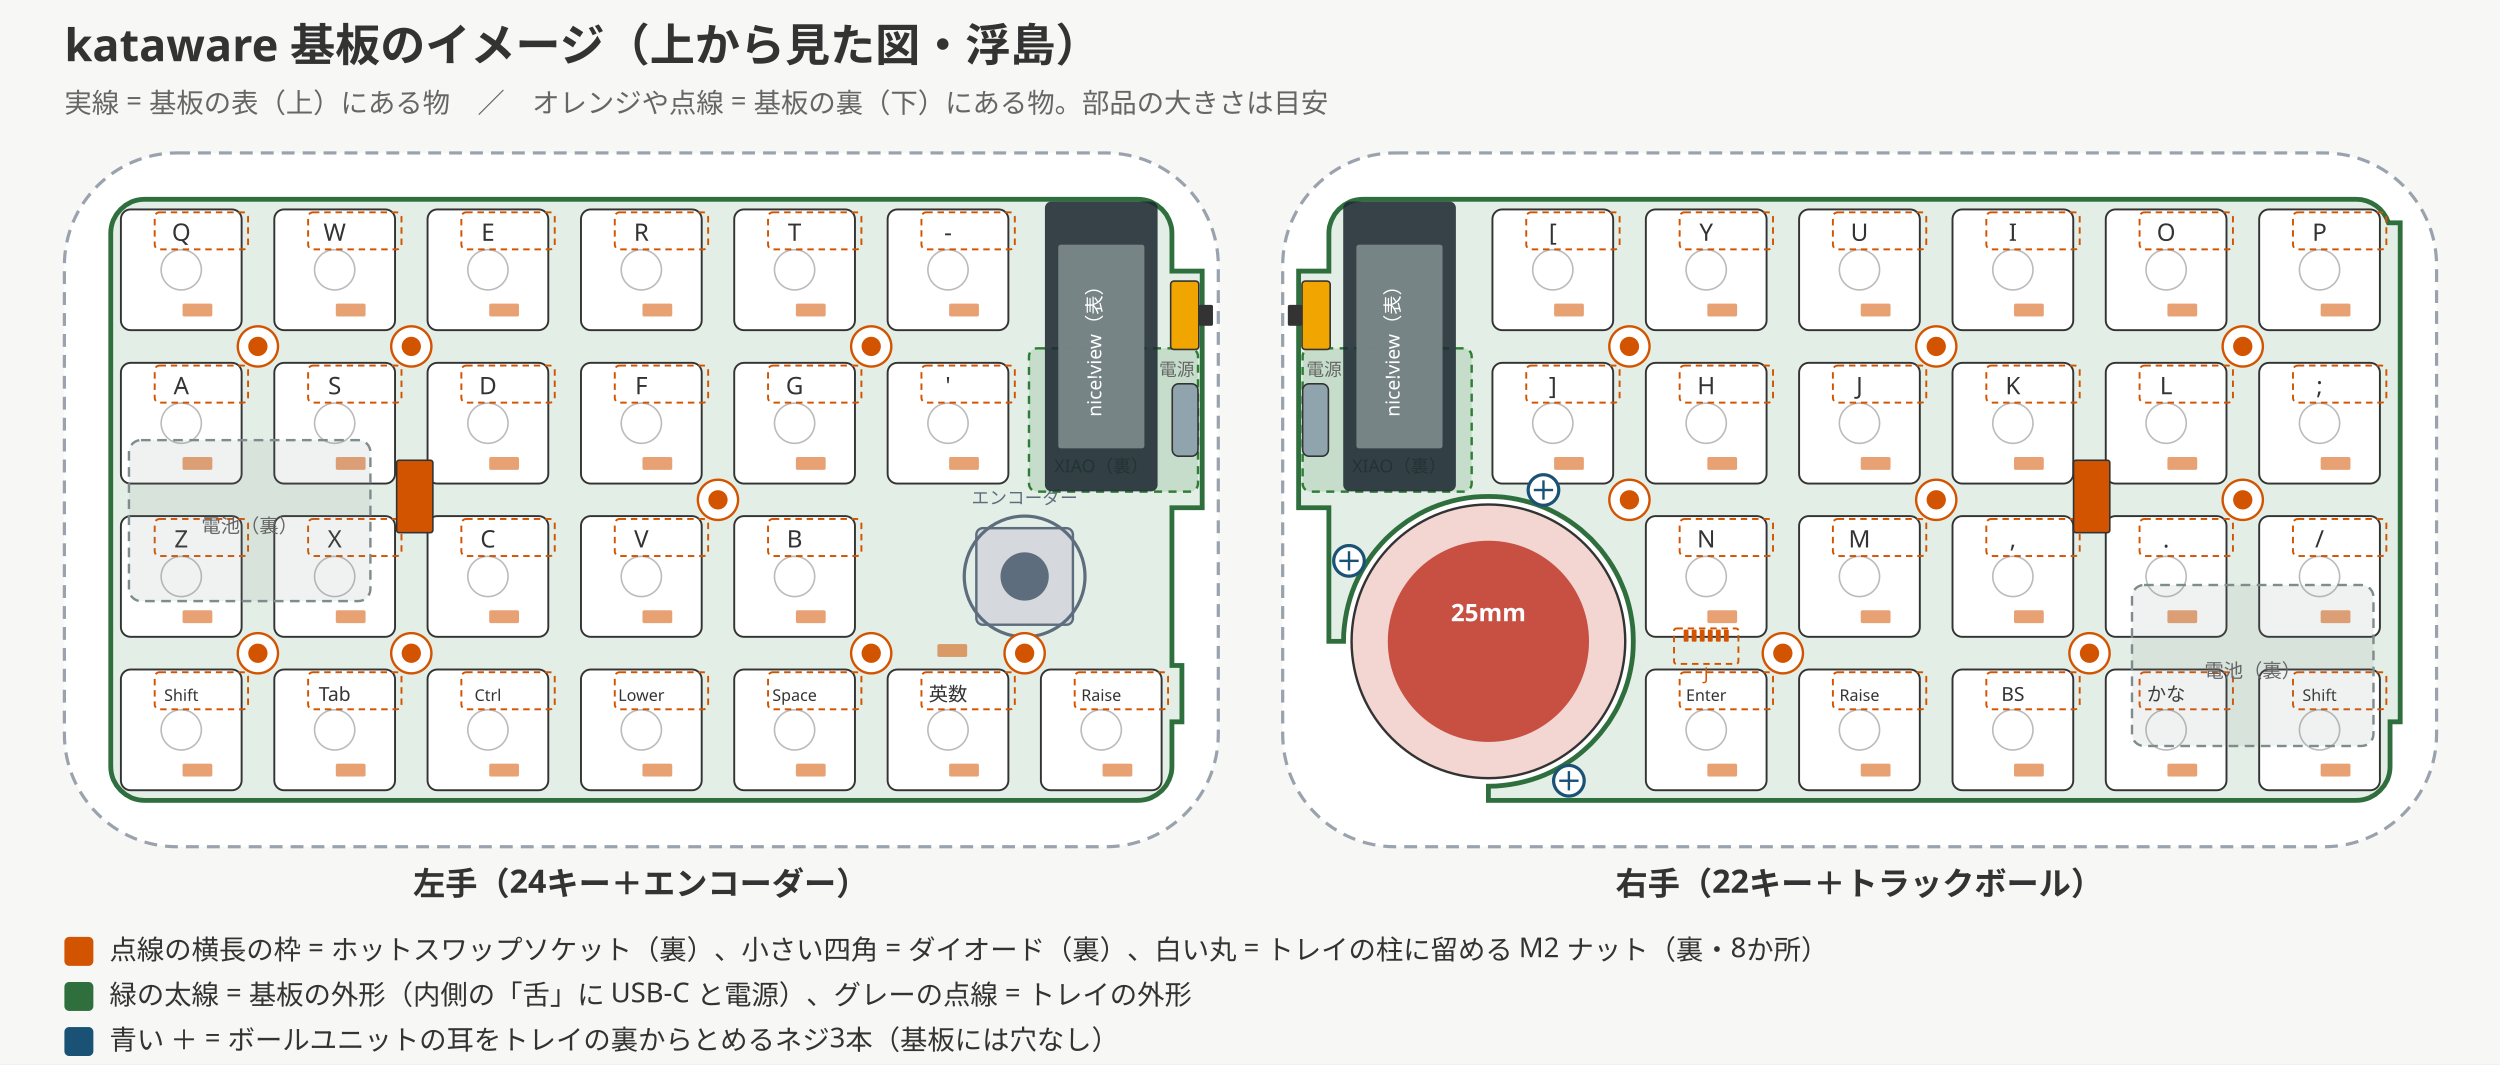
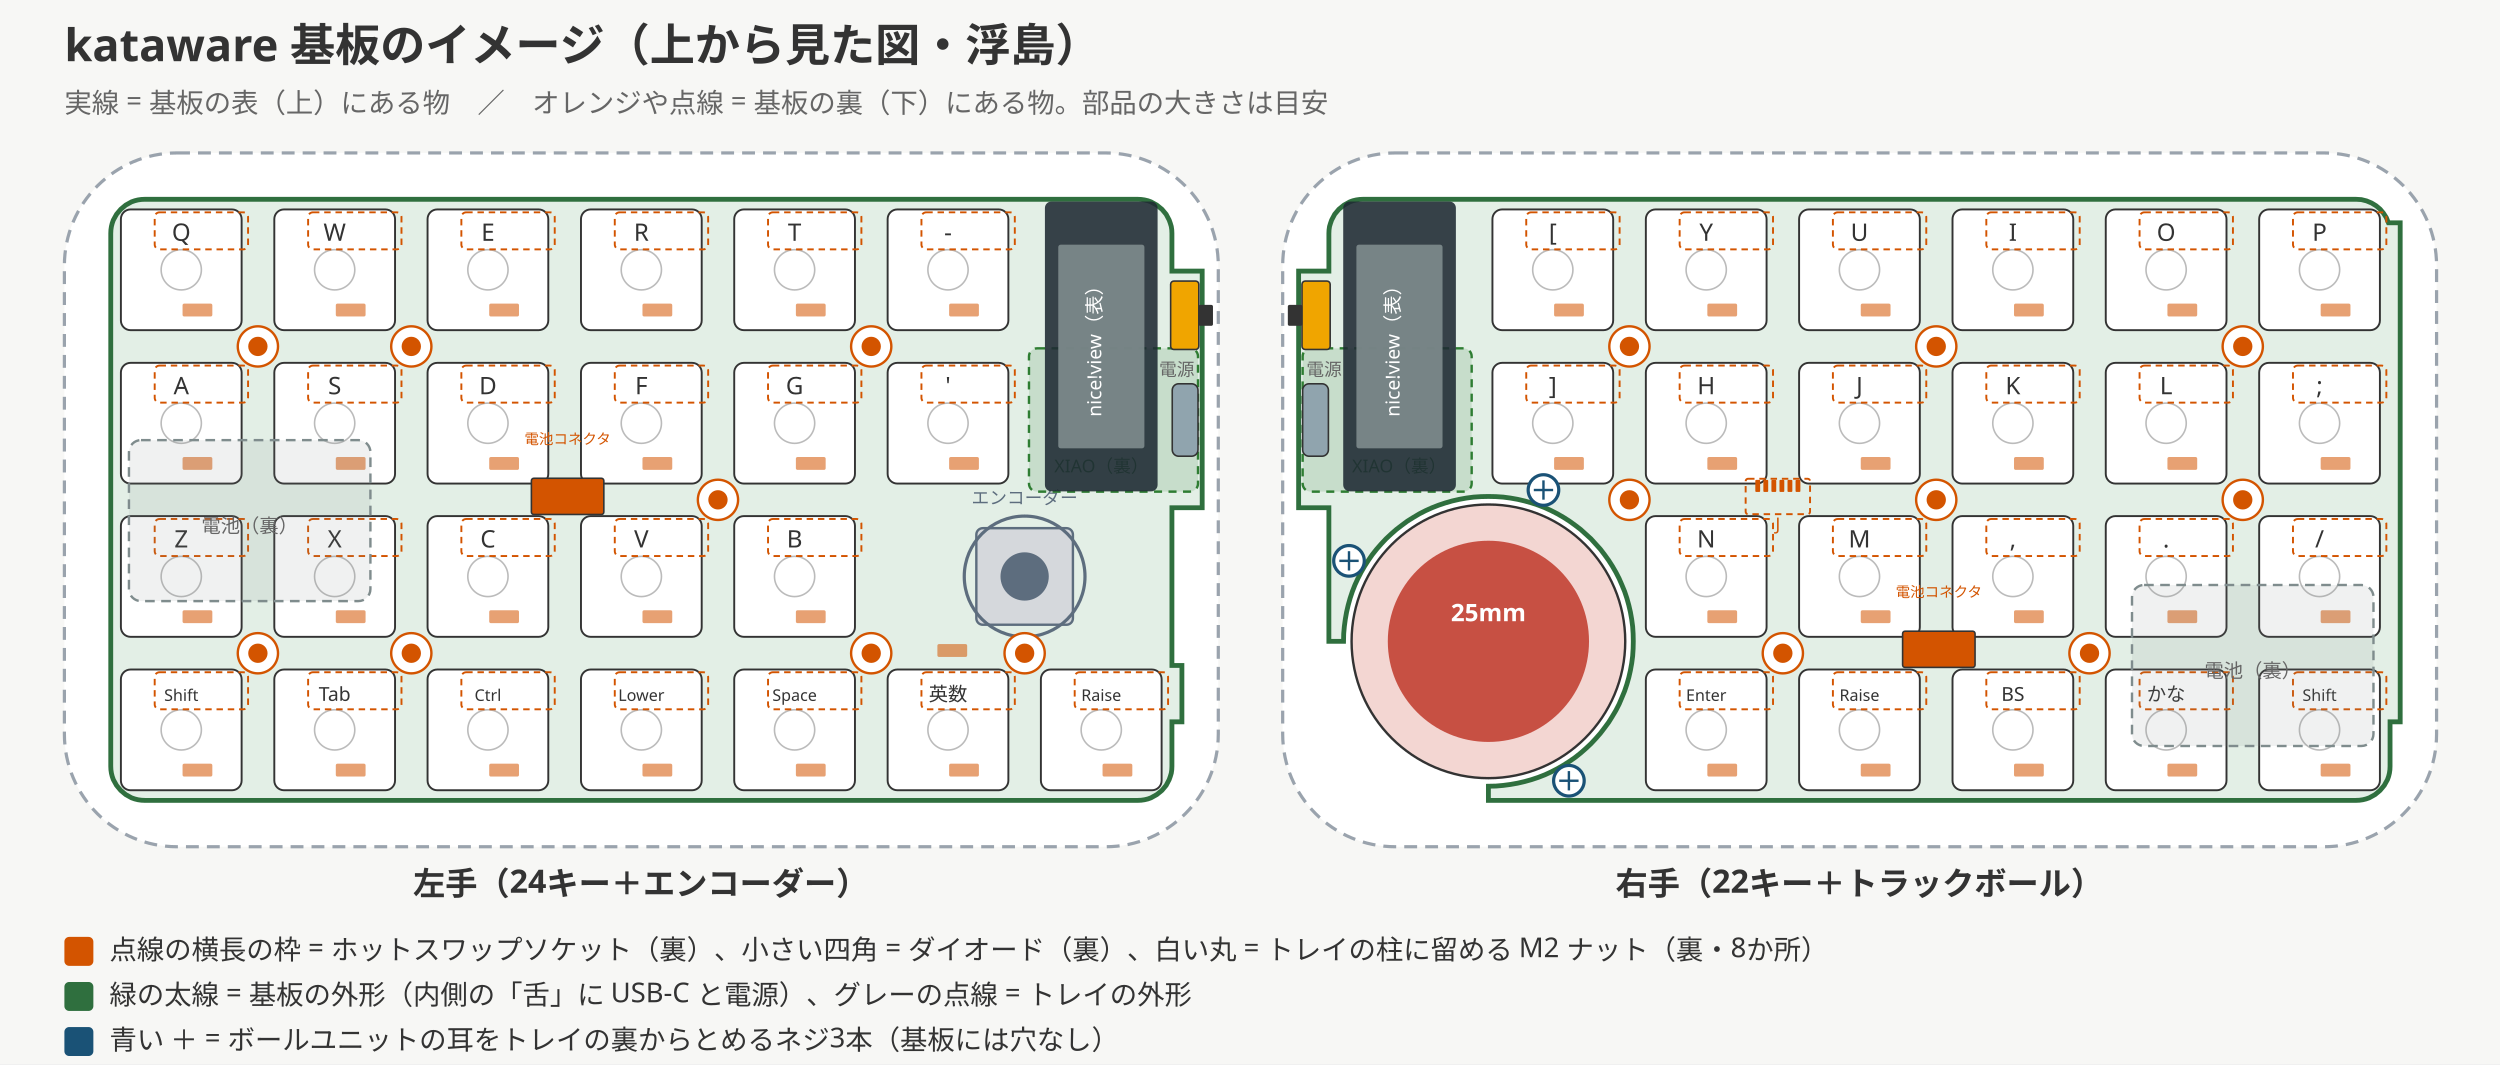
<svg xmlns="http://www.w3.org/2000/svg" width="1553" height="661" viewBox="0 0 1553 661" font-family="IPAPGothic, IPAGothic, sans-serif">
  <rect width="100%" height="100%" fill="#f7f7f5" />
  <text x="40" y="38" font-size="28" font-weight="bold" fill="#333">kataware 基板のイメージ（上から見た図・浮島）</text>
  <text x="40" y="70" font-size="17" fill="#666">実線 = 基板の表（上）にある物　／　オレンジや点線 = 基板の裏（下）にある物。部品の大きさは目安</text>
  <rect x="40.0" y="95.0" width="716.8" height="431.0" rx="70.0" fill="#ffffff" fill-opacity="1.0" stroke="#9aa3ad" stroke-width="2" stroke-dasharray="8 5" />
  <path d="M90.0,497.2 L87.8,497.1 L85.7,496.8 L83.7,496.3 L81.7,495.6 L78.1,493.6 L75.0,491.0 L72.4,487.9 L70.4,484.3 L69.7,482.3 L69.2,480.3 L68.9,478.2 L68.8,476.0 L68.8,145.0 L68.9,142.8 L69.2,140.7 L69.7,138.7 L70.4,136.7 L72.4,133.1 L75.0,130.0 L78.1,127.4 L81.7,125.4 L83.7,124.7 L85.7,124.2 L87.8,123.9 L90.0,123.8 L706.8,123.8 L708.9,123.9 L711.0,124.2 L713.1,124.7 L715.0,125.4 L718.6,127.4 L721.8,130.0 L724.4,133.1 L726.3,136.7 L727.0,138.7 L727.6,140.7 L727.9,142.8 L728.0,145.0 L728.0,168.4 L746.8,168.4 L746.8,315.4 L728.0,315.4 L728.0,413.4 L734.2,413.4 L734.2,448.4 L728.0,448.4 L728.0,476.0 L727.9,478.2 L727.6,480.3 L727.0,482.3 L726.3,484.3 L724.4,487.9 L721.8,491.0 L718.6,493.6 L715.0,495.6 L713.1,496.3 L711.0,496.8 L708.9,497.1 L706.8,497.2 L90.0,497.2 Z" fill="#e3efe6" stroke="#2f6f3e" stroke-width="3" />
  <rect x="75.1" y="415.9" width="75.0" height="75.0" rx="6.0" fill="#ffffff" fill-opacity="1.0" stroke="#333" stroke-width="1.2" />
  <circle cx="112.6" cy="453.4" r="12.5" fill="none" fill-opacity="1.0" stroke="#bbb" stroke-width="1" />
  <text x="112.6" y="435.4" font-size="10" text-anchor="middle" fill="#333" font-weight="normal">Shift</text>
  <rect x="96.1" y="417.6" width="58.0" height="23.0" rx="3.0" fill="none" fill-opacity="1.0" stroke="#d35400" stroke-width="1.2" stroke-dasharray="4 3" />
  <rect x="113.4" y="474.4" width="18.5" height="8.0" rx="1.0" fill="#d35400" fill-opacity="0.55" />
  <rect x="75.1" y="320.6" width="75.0" height="75.0" rx="6.0" fill="#ffffff" fill-opacity="1.0" stroke="#333" stroke-width="1.2" />
  <circle cx="112.6" cy="358.1" r="12.5" fill="none" fill-opacity="1.0" stroke="#bbb" stroke-width="1" />
  <text x="112.6" y="340.1" font-size="15" text-anchor="middle" fill="#333" font-weight="normal">Z</text>
  <rect x="96.1" y="322.4" width="58.0" height="23.0" rx="3.0" fill="none" fill-opacity="1.0" stroke="#d35400" stroke-width="1.2" stroke-dasharray="4 3" />
  <rect x="113.4" y="379.1" width="18.5" height="8.0" rx="1.0" fill="#d35400" fill-opacity="0.55" />
  <rect x="75.1" y="225.4" width="75.0" height="75.0" rx="6.0" fill="#ffffff" fill-opacity="1.0" stroke="#333" stroke-width="1.2" />
  <circle cx="112.6" cy="262.9" r="12.5" fill="none" fill-opacity="1.0" stroke="#bbb" stroke-width="1" />
  <text x="112.6" y="244.9" font-size="15" text-anchor="middle" fill="#333" font-weight="normal">A</text>
  <rect x="96.1" y="227.1" width="58.0" height="23.0" rx="3.0" fill="none" fill-opacity="1.0" stroke="#d35400" stroke-width="1.2" stroke-dasharray="4 3" />
  <rect x="113.4" y="283.9" width="18.5" height="8.0" rx="1.0" fill="#d35400" fill-opacity="0.55" />
  <rect x="75.1" y="130.1" width="75.0" height="75.0" rx="6.0" fill="#ffffff" fill-opacity="1.0" stroke="#333" stroke-width="1.2" />
  <circle cx="112.6" cy="167.6" r="12.5" fill="none" fill-opacity="1.0" stroke="#bbb" stroke-width="1" />
  <text x="112.6" y="149.6" font-size="15" text-anchor="middle" fill="#333" font-weight="normal">Q</text>
  <rect x="96.1" y="131.9" width="58.0" height="23.0" rx="3.0" fill="none" fill-opacity="1.0" stroke="#d35400" stroke-width="1.2" stroke-dasharray="4 3" />
  <rect x="113.4" y="188.6" width="18.5" height="8.0" rx="1.0" fill="#d35400" fill-opacity="0.55" />
  <rect x="170.4" y="415.9" width="75.0" height="75.0" rx="6.0" fill="#ffffff" fill-opacity="1.0" stroke="#333" stroke-width="1.2" />
  <circle cx="207.9" cy="453.4" r="12.5" fill="none" fill-opacity="1.0" stroke="#bbb" stroke-width="1" />
  <text x="207.9" y="435.4" font-size="12" text-anchor="middle" fill="#333" font-weight="normal">Tab</text>
  <rect x="191.4" y="417.6" width="58.0" height="23.0" rx="3.0" fill="none" fill-opacity="1.0" stroke="#d35400" stroke-width="1.2" stroke-dasharray="4 3" />
  <rect x="208.6" y="474.4" width="18.5" height="8.0" rx="1.0" fill="#d35400" fill-opacity="0.55" />
  <rect x="170.4" y="320.6" width="75.0" height="75.0" rx="6.0" fill="#ffffff" fill-opacity="1.0" stroke="#333" stroke-width="1.2" />
  <circle cx="207.9" cy="358.1" r="12.5" fill="none" fill-opacity="1.0" stroke="#bbb" stroke-width="1" />
  <text x="207.9" y="340.1" font-size="15" text-anchor="middle" fill="#333" font-weight="normal">X</text>
  <rect x="191.4" y="322.4" width="58.0" height="23.0" rx="3.0" fill="none" fill-opacity="1.0" stroke="#d35400" stroke-width="1.2" stroke-dasharray="4 3" />
  <rect x="208.6" y="379.1" width="18.5" height="8.0" rx="1.0" fill="#d35400" fill-opacity="0.55" />
  <rect x="170.4" y="225.4" width="75.0" height="75.0" rx="6.0" fill="#ffffff" fill-opacity="1.0" stroke="#333" stroke-width="1.2" />
  <circle cx="207.9" cy="262.9" r="12.5" fill="none" fill-opacity="1.0" stroke="#bbb" stroke-width="1" />
  <text x="207.9" y="244.9" font-size="15" text-anchor="middle" fill="#333" font-weight="normal">S</text>
  <rect x="191.4" y="227.1" width="58.0" height="23.0" rx="3.0" fill="none" fill-opacity="1.0" stroke="#d35400" stroke-width="1.2" stroke-dasharray="4 3" />
  <rect x="208.6" y="283.9" width="18.5" height="8.0" rx="1.0" fill="#d35400" fill-opacity="0.55" />
  <rect x="170.4" y="130.1" width="75.0" height="75.0" rx="6.0" fill="#ffffff" fill-opacity="1.0" stroke="#333" stroke-width="1.2" />
  <circle cx="207.9" cy="167.6" r="12.5" fill="none" fill-opacity="1.0" stroke="#bbb" stroke-width="1" />
  <text x="207.9" y="149.6" font-size="15" text-anchor="middle" fill="#333" font-weight="normal">W</text>
  <rect x="191.4" y="131.9" width="58.0" height="23.0" rx="3.0" fill="none" fill-opacity="1.0" stroke="#d35400" stroke-width="1.2" stroke-dasharray="4 3" />
  <rect x="208.6" y="188.6" width="18.5" height="8.0" rx="1.0" fill="#d35400" fill-opacity="0.55" />
  <rect x="265.6" y="415.9" width="75.0" height="75.0" rx="6.0" fill="#ffffff" fill-opacity="1.0" stroke="#333" stroke-width="1.2" />
  <circle cx="303.1" cy="453.4" r="12.5" fill="none" fill-opacity="1.0" stroke="#bbb" stroke-width="1" />
  <text x="303.1" y="435.4" font-size="10" text-anchor="middle" fill="#333" font-weight="normal">Ctrl</text>
  <rect x="286.6" y="417.6" width="58.0" height="23.0" rx="3.0" fill="none" fill-opacity="1.0" stroke="#d35400" stroke-width="1.2" stroke-dasharray="4 3" />
  <rect x="303.9" y="474.4" width="18.5" height="8.0" rx="1.0" fill="#d35400" fill-opacity="0.55" />
  <rect x="265.6" y="320.6" width="75.0" height="75.0" rx="6.0" fill="#ffffff" fill-opacity="1.0" stroke="#333" stroke-width="1.2" />
  <circle cx="303.1" cy="358.1" r="12.5" fill="none" fill-opacity="1.0" stroke="#bbb" stroke-width="1" />
  <text x="303.1" y="340.1" font-size="15" text-anchor="middle" fill="#333" font-weight="normal">C</text>
  <rect x="286.6" y="322.4" width="58.0" height="23.0" rx="3.0" fill="none" fill-opacity="1.0" stroke="#d35400" stroke-width="1.2" stroke-dasharray="4 3" />
  <rect x="303.9" y="379.1" width="18.5" height="8.0" rx="1.0" fill="#d35400" fill-opacity="0.55" />
  <rect x="265.6" y="225.4" width="75.0" height="75.0" rx="6.0" fill="#ffffff" fill-opacity="1.0" stroke="#333" stroke-width="1.2" />
  <circle cx="303.1" cy="262.9" r="12.5" fill="none" fill-opacity="1.0" stroke="#bbb" stroke-width="1" />
  <text x="303.1" y="244.9" font-size="15" text-anchor="middle" fill="#333" font-weight="normal">D</text>
  <rect x="286.6" y="227.1" width="58.0" height="23.0" rx="3.0" fill="none" fill-opacity="1.0" stroke="#d35400" stroke-width="1.2" stroke-dasharray="4 3" />
  <rect x="303.9" y="283.9" width="18.5" height="8.0" rx="1.0" fill="#d35400" fill-opacity="0.55" />
  <rect x="265.6" y="130.1" width="75.0" height="75.0" rx="6.0" fill="#ffffff" fill-opacity="1.0" stroke="#333" stroke-width="1.2" />
  <circle cx="303.1" cy="167.6" r="12.5" fill="none" fill-opacity="1.0" stroke="#bbb" stroke-width="1" />
  <text x="303.1" y="149.6" font-size="15" text-anchor="middle" fill="#333" font-weight="normal">E</text>
  <rect x="286.6" y="131.9" width="58.0" height="23.0" rx="3.0" fill="none" fill-opacity="1.0" stroke="#d35400" stroke-width="1.2" stroke-dasharray="4 3" />
  <rect x="303.9" y="188.6" width="18.5" height="8.0" rx="1.0" fill="#d35400" fill-opacity="0.55" />
  <rect x="360.9" y="415.9" width="75.0" height="75.0" rx="6.0" fill="#ffffff" fill-opacity="1.0" stroke="#333" stroke-width="1.2" />
  <circle cx="398.4" cy="453.4" r="12.5" fill="none" fill-opacity="1.0" stroke="#bbb" stroke-width="1" />
  <text x="398.4" y="435.4" font-size="10" text-anchor="middle" fill="#333" font-weight="normal">Lower</text>
  <rect x="381.9" y="417.6" width="58.0" height="23.0" rx="3.0" fill="none" fill-opacity="1.0" stroke="#d35400" stroke-width="1.2" stroke-dasharray="4 3" />
  <rect x="399.1" y="474.4" width="18.5" height="8.0" rx="1.0" fill="#d35400" fill-opacity="0.55" />
  <rect x="360.9" y="320.6" width="75.0" height="75.0" rx="6.0" fill="#ffffff" fill-opacity="1.0" stroke="#333" stroke-width="1.2" />
  <circle cx="398.4" cy="358.1" r="12.5" fill="none" fill-opacity="1.0" stroke="#bbb" stroke-width="1" />
  <text x="398.4" y="340.1" font-size="15" text-anchor="middle" fill="#333" font-weight="normal">V</text>
  <rect x="381.9" y="322.4" width="58.0" height="23.0" rx="3.0" fill="none" fill-opacity="1.0" stroke="#d35400" stroke-width="1.2" stroke-dasharray="4 3" />
  <rect x="399.1" y="379.1" width="18.5" height="8.0" rx="1.0" fill="#d35400" fill-opacity="0.55" />
  <rect x="360.9" y="225.4" width="75.0" height="75.0" rx="6.0" fill="#ffffff" fill-opacity="1.0" stroke="#333" stroke-width="1.2" />
  <circle cx="398.4" cy="262.9" r="12.5" fill="none" fill-opacity="1.0" stroke="#bbb" stroke-width="1" />
  <text x="398.4" y="244.9" font-size="15" text-anchor="middle" fill="#333" font-weight="normal">F</text>
  <rect x="381.9" y="227.1" width="58.0" height="23.0" rx="3.0" fill="none" fill-opacity="1.0" stroke="#d35400" stroke-width="1.2" stroke-dasharray="4 3" />
  <rect x="399.1" y="283.9" width="18.5" height="8.0" rx="1.0" fill="#d35400" fill-opacity="0.55" />
  <rect x="360.9" y="130.1" width="75.0" height="75.0" rx="6.0" fill="#ffffff" fill-opacity="1.0" stroke="#333" stroke-width="1.2" />
  <circle cx="398.4" cy="167.6" r="12.5" fill="none" fill-opacity="1.0" stroke="#bbb" stroke-width="1" />
  <text x="398.4" y="149.6" font-size="15" text-anchor="middle" fill="#333" font-weight="normal">R</text>
  <rect x="381.9" y="131.9" width="58.0" height="23.0" rx="3.0" fill="none" fill-opacity="1.0" stroke="#d35400" stroke-width="1.2" stroke-dasharray="4 3" />
  <rect x="399.1" y="188.6" width="18.5" height="8.0" rx="1.0" fill="#d35400" fill-opacity="0.55" />
  <rect x="456.1" y="415.9" width="75.0" height="75.0" rx="6.0" fill="#ffffff" fill-opacity="1.0" stroke="#333" stroke-width="1.2" />
  <circle cx="493.6" cy="453.4" r="12.5" fill="none" fill-opacity="1.0" stroke="#bbb" stroke-width="1" />
  <text x="493.6" y="435.4" font-size="10" text-anchor="middle" fill="#333" font-weight="normal">Space</text>
  <rect x="477.1" y="417.6" width="58.0" height="23.0" rx="3.0" fill="none" fill-opacity="1.0" stroke="#d35400" stroke-width="1.2" stroke-dasharray="4 3" />
  <rect x="494.4" y="474.4" width="18.5" height="8.0" rx="1.0" fill="#d35400" fill-opacity="0.55" />
  <rect x="456.1" y="320.6" width="75.0" height="75.0" rx="6.0" fill="#ffffff" fill-opacity="1.0" stroke="#333" stroke-width="1.2" />
  <circle cx="493.6" cy="358.1" r="12.5" fill="none" fill-opacity="1.0" stroke="#bbb" stroke-width="1" />
  <text x="493.6" y="340.1" font-size="15" text-anchor="middle" fill="#333" font-weight="normal">B</text>
  <rect x="477.1" y="322.4" width="58.0" height="23.0" rx="3.0" fill="none" fill-opacity="1.0" stroke="#d35400" stroke-width="1.2" stroke-dasharray="4 3" />
  <rect x="494.4" y="379.1" width="18.5" height="8.0" rx="1.0" fill="#d35400" fill-opacity="0.55" />
  <rect x="456.1" y="225.4" width="75.0" height="75.0" rx="6.0" fill="#ffffff" fill-opacity="1.0" stroke="#333" stroke-width="1.2" />
  <circle cx="493.6" cy="262.9" r="12.5" fill="none" fill-opacity="1.0" stroke="#bbb" stroke-width="1" />
  <text x="493.6" y="244.9" font-size="15" text-anchor="middle" fill="#333" font-weight="normal">G</text>
  <rect x="477.1" y="227.1" width="58.0" height="23.0" rx="3.0" fill="none" fill-opacity="1.0" stroke="#d35400" stroke-width="1.2" stroke-dasharray="4 3" />
  <rect x="494.4" y="283.9" width="18.5" height="8.0" rx="1.0" fill="#d35400" fill-opacity="0.55" />
  <rect x="456.1" y="130.1" width="75.0" height="75.0" rx="6.0" fill="#ffffff" fill-opacity="1.0" stroke="#333" stroke-width="1.2" />
  <circle cx="493.6" cy="167.6" r="12.5" fill="none" fill-opacity="1.0" stroke="#bbb" stroke-width="1" />
  <text x="493.6" y="149.6" font-size="15" text-anchor="middle" fill="#333" font-weight="normal">T</text>
  <rect x="477.1" y="131.9" width="58.0" height="23.0" rx="3.0" fill="none" fill-opacity="1.0" stroke="#d35400" stroke-width="1.2" stroke-dasharray="4 3" />
  <rect x="494.4" y="188.6" width="18.5" height="8.0" rx="1.0" fill="#d35400" fill-opacity="0.55" />
  <rect x="551.4" y="415.9" width="75.0" height="75.0" rx="6.0" fill="#ffffff" fill-opacity="1.0" stroke="#333" stroke-width="1.2" />
  <circle cx="588.9" cy="453.4" r="12.5" fill="none" fill-opacity="1.0" stroke="#bbb" stroke-width="1" />
  <text x="588.9" y="435.4" font-size="12" text-anchor="middle" fill="#333" font-weight="normal">英数</text>
  <rect x="572.4" y="417.6" width="58.0" height="23.0" rx="3.0" fill="none" fill-opacity="1.0" stroke="#d35400" stroke-width="1.2" stroke-dasharray="4 3" />
  <rect x="589.6" y="474.4" width="18.5" height="8.0" rx="1.0" fill="#d35400" fill-opacity="0.55" />
  <rect x="551.4" y="225.4" width="75.0" height="75.0" rx="6.0" fill="#ffffff" fill-opacity="1.0" stroke="#333" stroke-width="1.2" />
  <circle cx="588.9" cy="262.9" r="12.5" fill="none" fill-opacity="1.0" stroke="#bbb" stroke-width="1" />
  <text x="588.9" y="244.9" font-size="15" text-anchor="middle" fill="#333" font-weight="normal">'</text>
  <rect x="572.4" y="227.1" width="58.0" height="23.0" rx="3.0" fill="none" fill-opacity="1.0" stroke="#d35400" stroke-width="1.2" stroke-dasharray="4 3" />
  <rect x="589.6" y="283.9" width="18.5" height="8.0" rx="1.0" fill="#d35400" fill-opacity="0.55" />
  <rect x="551.4" y="130.1" width="75.0" height="75.0" rx="6.0" fill="#ffffff" fill-opacity="1.0" stroke="#333" stroke-width="1.2" />
  <circle cx="588.9" cy="167.6" r="12.5" fill="none" fill-opacity="1.0" stroke="#bbb" stroke-width="1" />
  <text x="588.9" y="149.6" font-size="15" text-anchor="middle" fill="#333" font-weight="normal">-</text>
  <rect x="572.4" y="131.9" width="58.0" height="23.0" rx="3.0" fill="none" fill-opacity="1.0" stroke="#d35400" stroke-width="1.2" stroke-dasharray="4 3" />
  <rect x="589.6" y="188.6" width="18.5" height="8.0" rx="1.0" fill="#d35400" fill-opacity="0.55" />
  <rect x="646.6" y="415.9" width="75.0" height="75.0" rx="6.0" fill="#ffffff" fill-opacity="1.0" stroke="#333" stroke-width="1.2" />
  <circle cx="684.1" cy="453.4" r="12.5" fill="none" fill-opacity="1.0" stroke="#bbb" stroke-width="1" />
  <text x="684.1" y="435.4" font-size="10" text-anchor="middle" fill="#333" font-weight="normal">Raise</text>
  <rect x="667.6" y="417.6" width="58.0" height="23.0" rx="3.0" fill="none" fill-opacity="1.0" stroke="#d35400" stroke-width="1.2" stroke-dasharray="4 3" />
  <rect x="684.9" y="474.4" width="18.5" height="8.0" rx="1.0" fill="#d35400" fill-opacity="0.55" />
  <rect x="606.5" y="328.1" width="60.0" height="60.0" rx="4.0" fill="#d5d8dc" fill-opacity="1.0" stroke="#5d6d7e" stroke-width="1.5" />
  <circle cx="636.5" cy="358.1" r="37.5" fill="none" fill-opacity="1.0" stroke="#5d6d7e" stroke-width="2" />
  <circle cx="636.5" cy="358.1" r="15.0" fill="#5d6d7e" fill-opacity="1.0" />
  <rect x="582.3" y="400.1" width="18.5" height="8.0" rx="1.0" fill="#d35400" fill-opacity="0.55" />
  <text x="636.5" y="313.1" font-size="11" text-anchor="middle" fill="#5d6d7e" font-weight="normal">エンコーダー</text>
  <rect x="639.2" y="216.4" width="105.0" height="89.0" rx="5.0" fill="#2e7d32" fill-opacity="0.15" stroke="#2e7d32" stroke-width="1.5" stroke-dasharray="5 4" />
  <rect x="728.2" y="238.4" width="16.0" height="45.0" rx="4.0" fill="#90a4ae" fill-opacity="1.0" stroke="#333" stroke-width="1" />
  <text x="684.2" y="293.4" font-size="11" text-anchor="middle" fill="#2e7d32" font-weight="normal">XIAO（裏）</text>
  <rect x="649.1" y="125.2" width="70.0" height="180.0" rx="4.0" fill="#1f2a33" fill-opacity="0.88" />
  <rect x="657.4" y="152.0" width="53.5" height="126.5" rx="1.5" fill="#7f8c8d" fill-opacity="0.9" />
  <text x="684.1" y="215.2" font-size="12" fill="#fff" text-anchor="middle" transform="rotate(-90 684.1 215.2)">nice!view（表）</text>
  <rect x="727.2" y="174.6" width="17.5" height="42.5" rx="2.0" fill="#f0a500" fill-opacity="1.0" stroke="#333" stroke-width="1" />
  <rect x="744.5" y="189.4" width="9.0" height="13.0" rx="1.0" fill="#333" fill-opacity="1.0" />
  <text x="731.0" y="233.4" font-size="11" text-anchor="middle" fill="#666" font-weight="normal">電源</text>
  <rect x="80.1" y="273.4" width="150.0" height="100.0" rx="7.5" fill="#7f8c8d" fill-opacity="0.12" stroke="#7f8c8d" stroke-width="1.5" stroke-dasharray="6 4" />
  <text x="155.1" y="330.9" font-size="12" text-anchor="middle" fill="#666" font-weight="normal">電池（裏）</text>
-   <rect x="246.4" y="285.9" width="22.5" height="45.0" rx="1.5" fill="#d35400" fill-opacity="1.0" stroke="#333" stroke-width="1" />
+   <rect x="330.1" y="297.1" width="45.0" height="22.5" rx="1.5" fill="#d35400" fill-opacity="1.0" stroke="#333" stroke-width="1" />
+   <text x="352.6" y="275.9" font-size="9" text-anchor="middle" fill="#d35400" font-weight="normal">電池コネクタ</text>
  <circle cx="160.2" cy="405.8" r="12.5" fill="#fff" fill-opacity="1.0" stroke="#d35400" stroke-width="1.5" />
  <circle cx="160.2" cy="405.8" r="6.0" fill="#d35400" fill-opacity="1.0" />
  <circle cx="255.5" cy="405.8" r="12.5" fill="#fff" fill-opacity="1.0" stroke="#d35400" stroke-width="1.5" />
  <circle cx="255.5" cy="405.8" r="6.0" fill="#d35400" fill-opacity="1.0" />
  <circle cx="541.2" cy="405.8" r="12.5" fill="#fff" fill-opacity="1.0" stroke="#d35400" stroke-width="1.5" />
  <circle cx="541.2" cy="405.8" r="6.0" fill="#d35400" fill-opacity="1.0" />
  <circle cx="636.5" cy="405.8" r="12.5" fill="#fff" fill-opacity="1.0" stroke="#d35400" stroke-width="1.5" />
  <circle cx="636.5" cy="405.8" r="6.0" fill="#d35400" fill-opacity="1.0" />
  <circle cx="160.2" cy="215.2" r="12.5" fill="#fff" fill-opacity="1.0" stroke="#d35400" stroke-width="1.5" />
  <circle cx="160.2" cy="215.2" r="6.0" fill="#d35400" fill-opacity="1.0" />
  <circle cx="255.5" cy="215.2" r="12.5" fill="#fff" fill-opacity="1.0" stroke="#d35400" stroke-width="1.5" />
  <circle cx="255.5" cy="215.2" r="6.0" fill="#d35400" fill-opacity="1.0" />
  <circle cx="541.2" cy="215.2" r="12.5" fill="#fff" fill-opacity="1.0" stroke="#d35400" stroke-width="1.5" />
  <circle cx="541.2" cy="215.2" r="6.0" fill="#d35400" fill-opacity="1.0" />
  <circle cx="446.0" cy="310.5" r="12.5" fill="#fff" fill-opacity="1.0" stroke="#d35400" stroke-width="1.5" />
  <circle cx="446.0" cy="310.5" r="6.0" fill="#d35400" fill-opacity="1.0" />
  <rect x="796.8" y="95.0" width="716.8" height="431.0" rx="70.0" fill="#ffffff" fill-opacity="1.0" stroke="#9aa3ad" stroke-width="2" stroke-dasharray="8 5" />
  <path d="M924.6,497.2 L924.6,488.4 L929.3,488.3 L933.8,487.9 L938.3,487.3 L942.8,486.5 L947.1,485.5 L951.4,484.3 L955.6,482.9 L959.7,481.3 L963.6,479.5 L967.5,477.5 L971.3,475.3 L974.9,473.0 L978.5,470.5 L981.9,467.8 L985.1,465.0 L988.3,462.0 L991.2,458.9 L994.1,455.6 L996.7,452.2 L999.3,448.7 L1001.6,445.0 L1003.8,441.3 L1005.8,437.4 L1007.5,433.4 L1009.2,429.3 L1010.6,425.1 L1011.8,420.9 L1012.8,416.5 L1013.6,412.1 L1014.2,407.6 L1014.5,403.0 L1014.6,398.4 L1014.5,393.7 L1014.2,389.2 L1013.6,384.7 L1012.8,380.2 L1011.8,375.9 L1010.6,371.6 L1009.2,367.4 L1007.5,363.3 L1005.8,359.4 L1003.8,355.5 L1001.6,351.7 L999.3,348.1 L996.7,344.5 L994.1,341.1 L991.2,337.9 L988.3,334.7 L985.1,331.8 L981.9,328.9 L978.5,326.3 L974.9,323.7 L971.3,321.4 L967.5,319.2 L963.6,317.2 L959.7,315.4 L955.6,313.8 L951.4,312.4 L947.1,311.2 L942.8,310.2 L938.3,309.4 L933.8,308.8 L929.3,308.5 L924.6,308.4 L920.0,308.5 L915.4,308.8 L910.9,309.4 L906.5,310.2 L902.1,311.2 L897.9,312.4 L893.7,313.8 L889.6,315.4 L885.6,317.2 L881.7,319.2 L878.0,321.4 L874.3,323.7 L870.8,326.3 L867.4,328.9 L864.1,331.8 L861.0,334.7 L858.0,337.9 L855.2,341.1 L852.5,344.5 L850.0,348.1 L847.7,351.7 L845.5,355.5 L843.5,359.4 L841.7,363.3 L840.1,367.4 L838.7,371.6 L837.5,375.9 L836.5,380.2 L835.7,384.7 L835.1,389.2 L834.7,393.7 L834.6,398.4 L825.5,398.4 L825.5,315.4 L806.7,315.4 L806.7,168.4 L825.5,168.4 L825.5,145.0 L825.6,142.8 L825.9,140.7 L826.5,138.7 L827.2,136.7 L829.1,133.1 L831.7,130.0 L834.9,127.4 L838.5,125.4 L840.4,124.7 L842.5,124.2 L844.6,123.9 L846.7,123.8 L1463.5,123.8 L1466.9,124.0 L1470.1,124.8 L1473.2,126.1 L1476.0,127.8 L1478.5,129.9 L1480.6,132.4 L1482.4,135.2 L1483.7,138.4 L1491.0,138.4 L1491.0,448.4 L1484.7,448.4 L1484.7,476.0 L1484.6,478.2 L1484.3,480.3 L1483.8,482.3 L1483.1,484.3 L1481.1,487.9 L1478.5,491.0 L1475.4,493.6 L1471.8,495.6 L1469.8,496.3 L1467.8,496.8 L1465.7,497.1 L1463.5,497.2 L924.6,497.2 Z" fill="#e3efe6" stroke="#2f6f3e" stroke-width="3" />
  <rect x="1022.4" y="415.9" width="75.0" height="75.0" rx="6.0" fill="#ffffff" fill-opacity="1.0" stroke="#333" stroke-width="1.2" />
  <circle cx="1059.9" cy="453.4" r="12.5" fill="none" fill-opacity="1.0" stroke="#bbb" stroke-width="1" />
  <text x="1059.9" y="435.4" font-size="10" text-anchor="middle" fill="#333" font-weight="normal">Enter</text>
  <rect x="1043.4" y="417.6" width="58.0" height="23.0" rx="3.0" fill="none" fill-opacity="1.0" stroke="#d35400" stroke-width="1.2" stroke-dasharray="4 3" />
  <rect x="1060.6" y="474.4" width="18.5" height="8.0" rx="1.0" fill="#d35400" fill-opacity="0.55" />
  <rect x="1117.6" y="415.9" width="75.0" height="75.0" rx="6.0" fill="#ffffff" fill-opacity="1.0" stroke="#333" stroke-width="1.2" />
  <circle cx="1155.1" cy="453.4" r="12.5" fill="none" fill-opacity="1.0" stroke="#bbb" stroke-width="1" />
  <text x="1155.1" y="435.4" font-size="10" text-anchor="middle" fill="#333" font-weight="normal">Raise</text>
  <rect x="1138.6" y="417.6" width="58.0" height="23.0" rx="3.0" fill="none" fill-opacity="1.0" stroke="#d35400" stroke-width="1.2" stroke-dasharray="4 3" />
  <rect x="1155.9" y="474.4" width="18.5" height="8.0" rx="1.0" fill="#d35400" fill-opacity="0.55" />
  <rect x="1212.9" y="415.9" width="75.0" height="75.0" rx="6.0" fill="#ffffff" fill-opacity="1.0" stroke="#333" stroke-width="1.2" />
  <circle cx="1250.4" cy="453.4" r="12.5" fill="none" fill-opacity="1.0" stroke="#bbb" stroke-width="1" />
  <text x="1250.4" y="435.4" font-size="12" text-anchor="middle" fill="#333" font-weight="normal">BS</text>
  <rect x="1233.9" y="417.6" width="58.0" height="23.0" rx="3.0" fill="none" fill-opacity="1.0" stroke="#d35400" stroke-width="1.2" stroke-dasharray="4 3" />
  <rect x="1251.1" y="474.4" width="18.5" height="8.0" rx="1.0" fill="#d35400" fill-opacity="0.55" />
  <rect x="1308.1" y="415.9" width="75.0" height="75.0" rx="6.0" fill="#ffffff" fill-opacity="1.0" stroke="#333" stroke-width="1.2" />
  <circle cx="1345.6" cy="453.4" r="12.5" fill="none" fill-opacity="1.0" stroke="#bbb" stroke-width="1" />
  <text x="1345.6" y="435.4" font-size="12" text-anchor="middle" fill="#333" font-weight="normal">かな</text>
  <rect x="1329.1" y="417.6" width="58.0" height="23.0" rx="3.0" fill="none" fill-opacity="1.0" stroke="#d35400" stroke-width="1.2" stroke-dasharray="4 3" />
  <rect x="1346.4" y="474.4" width="18.5" height="8.0" rx="1.0" fill="#d35400" fill-opacity="0.55" />
  <rect x="1403.4" y="415.9" width="75.0" height="75.0" rx="6.0" fill="#ffffff" fill-opacity="1.0" stroke="#333" stroke-width="1.2" />
  <circle cx="1440.9" cy="453.4" r="12.5" fill="none" fill-opacity="1.0" stroke="#bbb" stroke-width="1" />
  <text x="1440.9" y="435.4" font-size="10" text-anchor="middle" fill="#333" font-weight="normal">Shift</text>
  <rect x="1424.4" y="417.6" width="58.0" height="23.0" rx="3.0" fill="none" fill-opacity="1.0" stroke="#d35400" stroke-width="1.2" stroke-dasharray="4 3" />
  <rect x="1441.6" y="474.4" width="18.5" height="8.0" rx="1.0" fill="#d35400" fill-opacity="0.55" />
  <rect x="1022.4" y="320.6" width="75.0" height="75.0" rx="6.0" fill="#ffffff" fill-opacity="1.0" stroke="#333" stroke-width="1.2" />
  <circle cx="1059.9" cy="358.1" r="12.5" fill="none" fill-opacity="1.0" stroke="#bbb" stroke-width="1" />
  <text x="1059.9" y="340.1" font-size="15" text-anchor="middle" fill="#333" font-weight="normal">N</text>
  <rect x="1043.4" y="322.4" width="58.0" height="23.0" rx="3.0" fill="none" fill-opacity="1.0" stroke="#d35400" stroke-width="1.2" stroke-dasharray="4 3" />
  <rect x="1060.6" y="379.1" width="18.5" height="8.0" rx="1.0" fill="#d35400" fill-opacity="0.55" />
  <rect x="1117.6" y="320.6" width="75.0" height="75.0" rx="6.0" fill="#ffffff" fill-opacity="1.0" stroke="#333" stroke-width="1.2" />
  <circle cx="1155.1" cy="358.1" r="12.5" fill="none" fill-opacity="1.0" stroke="#bbb" stroke-width="1" />
  <text x="1155.1" y="340.1" font-size="15" text-anchor="middle" fill="#333" font-weight="normal">M</text>
  <rect x="1138.6" y="322.4" width="58.0" height="23.0" rx="3.0" fill="none" fill-opacity="1.0" stroke="#d35400" stroke-width="1.2" stroke-dasharray="4 3" />
  <rect x="1155.9" y="379.1" width="18.5" height="8.0" rx="1.0" fill="#d35400" fill-opacity="0.55" />
  <rect x="1212.9" y="320.6" width="75.0" height="75.0" rx="6.0" fill="#ffffff" fill-opacity="1.0" stroke="#333" stroke-width="1.2" />
  <circle cx="1250.4" cy="358.1" r="12.5" fill="none" fill-opacity="1.0" stroke="#bbb" stroke-width="1" />
  <text x="1250.4" y="340.1" font-size="15" text-anchor="middle" fill="#333" font-weight="normal">,</text>
  <rect x="1233.9" y="322.4" width="58.0" height="23.0" rx="3.0" fill="none" fill-opacity="1.0" stroke="#d35400" stroke-width="1.2" stroke-dasharray="4 3" />
  <rect x="1251.1" y="379.1" width="18.5" height="8.0" rx="1.0" fill="#d35400" fill-opacity="0.55" />
  <rect x="1308.1" y="320.6" width="75.0" height="75.0" rx="6.0" fill="#ffffff" fill-opacity="1.0" stroke="#333" stroke-width="1.2" />
  <circle cx="1345.6" cy="358.1" r="12.5" fill="none" fill-opacity="1.0" stroke="#bbb" stroke-width="1" />
  <text x="1345.6" y="340.1" font-size="15" text-anchor="middle" fill="#333" font-weight="normal">.</text>
  <rect x="1329.1" y="322.4" width="58.0" height="23.0" rx="3.0" fill="none" fill-opacity="1.0" stroke="#d35400" stroke-width="1.2" stroke-dasharray="4 3" />
  <rect x="1346.4" y="379.1" width="18.5" height="8.0" rx="1.0" fill="#d35400" fill-opacity="0.55" />
  <rect x="1403.4" y="320.6" width="75.0" height="75.0" rx="6.0" fill="#ffffff" fill-opacity="1.0" stroke="#333" stroke-width="1.2" />
  <circle cx="1440.9" cy="358.1" r="12.5" fill="none" fill-opacity="1.0" stroke="#bbb" stroke-width="1" />
  <text x="1440.9" y="340.1" font-size="15" text-anchor="middle" fill="#333" font-weight="normal">/</text>
  <rect x="1424.4" y="322.4" width="58.0" height="23.0" rx="3.0" fill="none" fill-opacity="1.0" stroke="#d35400" stroke-width="1.2" stroke-dasharray="4 3" />
  <rect x="1441.6" y="379.1" width="18.5" height="8.0" rx="1.0" fill="#d35400" fill-opacity="0.55" />
  <rect x="1022.4" y="225.4" width="75.0" height="75.0" rx="6.0" fill="#ffffff" fill-opacity="1.0" stroke="#333" stroke-width="1.2" />
  <circle cx="1059.9" cy="262.9" r="12.5" fill="none" fill-opacity="1.0" stroke="#bbb" stroke-width="1" />
  <text x="1059.9" y="244.9" font-size="15" text-anchor="middle" fill="#333" font-weight="normal">H</text>
  <rect x="1043.4" y="227.1" width="58.0" height="23.0" rx="3.0" fill="none" fill-opacity="1.0" stroke="#d35400" stroke-width="1.2" stroke-dasharray="4 3" />
  <rect x="1060.6" y="283.9" width="18.5" height="8.0" rx="1.0" fill="#d35400" fill-opacity="0.55" />
  <rect x="1117.6" y="225.4" width="75.0" height="75.0" rx="6.0" fill="#ffffff" fill-opacity="1.0" stroke="#333" stroke-width="1.2" />
  <circle cx="1155.1" cy="262.9" r="12.5" fill="none" fill-opacity="1.0" stroke="#bbb" stroke-width="1" />
  <text x="1155.1" y="244.9" font-size="15" text-anchor="middle" fill="#333" font-weight="normal">J</text>
  <rect x="1138.6" y="227.1" width="58.0" height="23.0" rx="3.0" fill="none" fill-opacity="1.0" stroke="#d35400" stroke-width="1.2" stroke-dasharray="4 3" />
  <rect x="1155.9" y="283.9" width="18.5" height="8.0" rx="1.0" fill="#d35400" fill-opacity="0.55" />
  <rect x="1212.9" y="225.4" width="75.0" height="75.0" rx="6.0" fill="#ffffff" fill-opacity="1.0" stroke="#333" stroke-width="1.2" />
  <circle cx="1250.4" cy="262.9" r="12.5" fill="none" fill-opacity="1.0" stroke="#bbb" stroke-width="1" />
  <text x="1250.4" y="244.9" font-size="15" text-anchor="middle" fill="#333" font-weight="normal">K</text>
  <rect x="1233.9" y="227.1" width="58.0" height="23.0" rx="3.0" fill="none" fill-opacity="1.0" stroke="#d35400" stroke-width="1.2" stroke-dasharray="4 3" />
  <rect x="1251.1" y="283.9" width="18.5" height="8.0" rx="1.0" fill="#d35400" fill-opacity="0.55" />
  <rect x="1308.1" y="225.4" width="75.0" height="75.0" rx="6.0" fill="#ffffff" fill-opacity="1.0" stroke="#333" stroke-width="1.2" />
  <circle cx="1345.6" cy="262.9" r="12.5" fill="none" fill-opacity="1.0" stroke="#bbb" stroke-width="1" />
  <text x="1345.6" y="244.9" font-size="15" text-anchor="middle" fill="#333" font-weight="normal">L</text>
  <rect x="1329.1" y="227.1" width="58.0" height="23.0" rx="3.0" fill="none" fill-opacity="1.0" stroke="#d35400" stroke-width="1.2" stroke-dasharray="4 3" />
  <rect x="1346.4" y="283.9" width="18.5" height="8.0" rx="1.0" fill="#d35400" fill-opacity="0.55" />
  <rect x="1403.4" y="225.4" width="75.0" height="75.0" rx="6.0" fill="#ffffff" fill-opacity="1.0" stroke="#333" stroke-width="1.2" />
  <circle cx="1440.9" cy="262.9" r="12.5" fill="none" fill-opacity="1.0" stroke="#bbb" stroke-width="1" />
  <text x="1440.9" y="244.9" font-size="15" text-anchor="middle" fill="#333" font-weight="normal">;</text>
  <rect x="1424.4" y="227.1" width="58.0" height="23.0" rx="3.0" fill="none" fill-opacity="1.0" stroke="#d35400" stroke-width="1.2" stroke-dasharray="4 3" />
  <rect x="1441.6" y="283.9" width="18.5" height="8.0" rx="1.0" fill="#d35400" fill-opacity="0.55" />
  <rect x="1022.4" y="130.1" width="75.0" height="75.0" rx="6.0" fill="#ffffff" fill-opacity="1.0" stroke="#333" stroke-width="1.2" />
  <circle cx="1059.9" cy="167.6" r="12.5" fill="none" fill-opacity="1.0" stroke="#bbb" stroke-width="1" />
  <text x="1059.9" y="149.6" font-size="15" text-anchor="middle" fill="#333" font-weight="normal">Y</text>
  <rect x="1043.4" y="131.9" width="58.0" height="23.0" rx="3.0" fill="none" fill-opacity="1.0" stroke="#d35400" stroke-width="1.2" stroke-dasharray="4 3" />
  <rect x="1060.6" y="188.6" width="18.5" height="8.0" rx="1.0" fill="#d35400" fill-opacity="0.55" />
  <rect x="1117.6" y="130.1" width="75.0" height="75.0" rx="6.0" fill="#ffffff" fill-opacity="1.0" stroke="#333" stroke-width="1.2" />
  <circle cx="1155.1" cy="167.6" r="12.5" fill="none" fill-opacity="1.0" stroke="#bbb" stroke-width="1" />
  <text x="1155.1" y="149.6" font-size="15" text-anchor="middle" fill="#333" font-weight="normal">U</text>
  <rect x="1138.6" y="131.9" width="58.0" height="23.0" rx="3.0" fill="none" fill-opacity="1.0" stroke="#d35400" stroke-width="1.2" stroke-dasharray="4 3" />
  <rect x="1155.9" y="188.6" width="18.5" height="8.0" rx="1.0" fill="#d35400" fill-opacity="0.55" />
  <rect x="1212.9" y="130.1" width="75.0" height="75.0" rx="6.0" fill="#ffffff" fill-opacity="1.0" stroke="#333" stroke-width="1.2" />
  <circle cx="1250.4" cy="167.6" r="12.5" fill="none" fill-opacity="1.0" stroke="#bbb" stroke-width="1" />
  <text x="1250.4" y="149.6" font-size="15" text-anchor="middle" fill="#333" font-weight="normal">I</text>
  <rect x="1233.9" y="131.9" width="58.0" height="23.0" rx="3.0" fill="none" fill-opacity="1.0" stroke="#d35400" stroke-width="1.2" stroke-dasharray="4 3" />
  <rect x="1251.1" y="188.6" width="18.5" height="8.0" rx="1.0" fill="#d35400" fill-opacity="0.55" />
  <rect x="1308.1" y="130.1" width="75.0" height="75.0" rx="6.0" fill="#ffffff" fill-opacity="1.0" stroke="#333" stroke-width="1.2" />
  <circle cx="1345.6" cy="167.6" r="12.5" fill="none" fill-opacity="1.0" stroke="#bbb" stroke-width="1" />
  <text x="1345.6" y="149.6" font-size="15" text-anchor="middle" fill="#333" font-weight="normal">O</text>
  <rect x="1329.1" y="131.9" width="58.0" height="23.0" rx="3.0" fill="none" fill-opacity="1.0" stroke="#d35400" stroke-width="1.2" stroke-dasharray="4 3" />
  <rect x="1346.4" y="188.6" width="18.5" height="8.0" rx="1.0" fill="#d35400" fill-opacity="0.55" />
  <rect x="1403.4" y="130.1" width="75.0" height="75.0" rx="6.0" fill="#ffffff" fill-opacity="1.0" stroke="#333" stroke-width="1.2" />
  <circle cx="1440.9" cy="167.6" r="12.5" fill="none" fill-opacity="1.0" stroke="#bbb" stroke-width="1" />
  <text x="1440.9" y="149.6" font-size="15" text-anchor="middle" fill="#333" font-weight="normal">P</text>
  <rect x="1424.4" y="131.9" width="58.0" height="23.0" rx="3.0" fill="none" fill-opacity="1.0" stroke="#d35400" stroke-width="1.2" stroke-dasharray="4 3" />
  <rect x="1441.6" y="188.6" width="18.5" height="8.0" rx="1.0" fill="#d35400" fill-opacity="0.55" />
  <rect x="927.1" y="130.1" width="75.0" height="75.0" rx="6.0" fill="#ffffff" fill-opacity="1.0" stroke="#333" stroke-width="1.2" />
  <circle cx="964.6" cy="167.6" r="12.5" fill="none" fill-opacity="1.0" stroke="#bbb" stroke-width="1" />
  <text x="964.6" y="149.6" font-size="15" text-anchor="middle" fill="#333" font-weight="normal">[</text>
  <rect x="948.1" y="131.9" width="58.0" height="23.0" rx="3.0" fill="none" fill-opacity="1.0" stroke="#d35400" stroke-width="1.2" stroke-dasharray="4 3" />
  <rect x="965.4" y="188.6" width="18.5" height="8.0" rx="1.0" fill="#d35400" fill-opacity="0.55" />
  <rect x="927.1" y="225.4" width="75.0" height="75.0" rx="6.0" fill="#ffffff" fill-opacity="1.0" stroke="#333" stroke-width="1.2" />
  <circle cx="964.6" cy="262.9" r="12.5" fill="none" fill-opacity="1.0" stroke="#bbb" stroke-width="1" />
  <text x="964.6" y="244.9" font-size="15" text-anchor="middle" fill="#333" font-weight="normal">]</text>
  <rect x="948.1" y="227.1" width="58.0" height="23.0" rx="3.0" fill="none" fill-opacity="1.0" stroke="#d35400" stroke-width="1.2" stroke-dasharray="4 3" />
  <rect x="965.4" y="283.9" width="18.5" height="8.0" rx="1.0" fill="#d35400" fill-opacity="0.55" />
  <circle cx="924.6" cy="398.4" r="85.0" fill="#f3d6d2" fill-opacity="1.0" stroke="#333" stroke-width="1.5" />
  <circle cx="924.6" cy="398.4" r="62.5" fill="#c0392b" fill-opacity="0.85" />
  <text x="924.6" y="385.9" font-size="15" text-anchor="middle" fill="#fff" font-weight="bold">25mm</text>
  <circle cx="958.8" cy="304.4" r="9.5" fill="#fff" fill-opacity="1.0" stroke="#1a5276" stroke-width="2" />
  <path d="M952.8,304.4 h12 M958.8,298.4 v12" stroke="#1a5276" stroke-width="1.5" />
  <circle cx="838.0" cy="348.4" r="9.5" fill="#fff" fill-opacity="1.0" stroke="#1a5276" stroke-width="2" />
  <path d="M832.0,348.4 h12 M838.0,342.4 v12" stroke="#1a5276" stroke-width="1.5" />
  <circle cx="974.6" cy="485.0" r="9.5" fill="#fff" fill-opacity="1.0" stroke="#1a5276" stroke-width="2" />
  <path d="M968.6,485.0 h12 M974.6,479.0 v12" stroke="#1a5276" stroke-width="1.5" />
-   <rect x="1039.9" y="390.4" width="40.0" height="22.0" rx="1.5" fill="none" fill-opacity="1.0" stroke="#d35400" stroke-width="1.2" stroke-dasharray="4 3" />
-   <rect x="1045.9" y="391.1" width="3.0" height="7.5" rx="0.5" fill="#d35400" fill-opacity="1.0" />
-   <rect x="1050.9" y="391.1" width="3.0" height="7.5" rx="0.5" fill="#d35400" fill-opacity="1.0" />
-   <rect x="1055.9" y="391.1" width="3.0" height="7.5" rx="0.5" fill="#d35400" fill-opacity="1.0" />
-   <rect x="1060.9" y="391.1" width="3.0" height="7.5" rx="0.5" fill="#d35400" fill-opacity="1.0" />
-   <rect x="1065.9" y="391.1" width="3.0" height="7.5" rx="0.5" fill="#d35400" fill-opacity="1.0" />
-   <rect x="1070.9" y="391.1" width="3.0" height="7.5" rx="0.5" fill="#d35400" fill-opacity="1.0" />
-   <text x="1059.9" y="422.4" font-size="11" text-anchor="middle" fill="#d35400" font-weight="normal">J</text>
+   <rect x="1084.4" y="297.4" width="40.0" height="22.0" rx="1.5" fill="none" fill-opacity="1.0" stroke="#d35400" stroke-width="1.2" stroke-dasharray="4 3" />
+   <rect x="1090.4" y="298.1" width="3.0" height="7.5" rx="0.5" fill="#d35400" fill-opacity="1.0" />
+   <rect x="1095.4" y="298.1" width="3.0" height="7.5" rx="0.5" fill="#d35400" fill-opacity="1.0" />
+   <rect x="1100.4" y="298.1" width="3.0" height="7.5" rx="0.5" fill="#d35400" fill-opacity="1.0" />
+   <rect x="1105.4" y="298.1" width="3.0" height="7.5" rx="0.5" fill="#d35400" fill-opacity="1.0" />
+   <rect x="1110.4" y="298.1" width="3.0" height="7.5" rx="0.5" fill="#d35400" fill-opacity="1.0" />
+   <rect x="1115.4" y="298.1" width="3.0" height="7.5" rx="0.5" fill="#d35400" fill-opacity="1.0" />
+   <text x="1104.4" y="329.4" font-size="11" text-anchor="middle" fill="#d35400" font-weight="normal">J</text>
  <rect x="809.2" y="216.4" width="105.0" height="89.0" rx="5.0" fill="#2e7d32" fill-opacity="0.15" stroke="#2e7d32" stroke-width="1.5" stroke-dasharray="5 4" />
  <rect x="809.2" y="238.4" width="16.0" height="45.0" rx="4.0" fill="#90a4ae" fill-opacity="1.0" stroke="#333" stroke-width="1" />
  <text x="869.2" y="293.4" font-size="11" text-anchor="middle" fill="#2e7d32" font-weight="normal">XIAO（裏）</text>
  <rect x="834.4" y="125.2" width="70.0" height="180.0" rx="4.0" fill="#1f2a33" fill-opacity="0.88" />
  <rect x="842.6" y="152.0" width="53.5" height="126.5" rx="1.5" fill="#7f8c8d" fill-opacity="0.9" />
  <text x="869.4" y="215.2" font-size="12" fill="#fff" text-anchor="middle" transform="rotate(-90 869.4 215.2)">nice!view（表）</text>
  <rect x="808.8" y="174.6" width="17.5" height="42.5" rx="2.0" fill="#f0a500" fill-opacity="1.0" stroke="#333" stroke-width="1" />
  <rect x="800.0" y="189.4" width="9.0" height="13.0" rx="1.0" fill="#333" fill-opacity="1.0" />
  <text x="822.5" y="233.4" font-size="11" text-anchor="middle" fill="#666" font-weight="normal">電源</text>
  <rect x="1324.4" y="363.4" width="150.0" height="100.0" rx="7.5" fill="#7f8c8d" fill-opacity="0.12" stroke="#7f8c8d" stroke-width="1.5" stroke-dasharray="6 4" />
  <text x="1399.4" y="420.9" font-size="12" text-anchor="middle" fill="#666" font-weight="normal">電池（裏）</text>
-   <rect x="1288.1" y="285.9" width="22.5" height="45.0" rx="1.5" fill="#d35400" fill-opacity="1.0" stroke="#333" stroke-width="1" />
+   <rect x="1181.9" y="392.1" width="45.0" height="22.5" rx="1.5" fill="#d35400" fill-opacity="1.0" stroke="#333" stroke-width="1" />
+   <text x="1204.4" y="370.9" font-size="9" text-anchor="middle" fill="#d35400" font-weight="normal">電池コネクタ</text>
  <circle cx="1107.5" cy="405.8" r="12.5" fill="#fff" fill-opacity="1.0" stroke="#d35400" stroke-width="1.5" />
  <circle cx="1107.5" cy="405.8" r="6.0" fill="#d35400" fill-opacity="1.0" />
  <circle cx="1298.0" cy="405.8" r="12.5" fill="#fff" fill-opacity="1.0" stroke="#d35400" stroke-width="1.5" />
  <circle cx="1298.0" cy="405.8" r="6.0" fill="#d35400" fill-opacity="1.0" />
  <circle cx="1012.2" cy="310.5" r="12.5" fill="#fff" fill-opacity="1.0" stroke="#d35400" stroke-width="1.5" />
  <circle cx="1012.2" cy="310.5" r="6.0" fill="#d35400" fill-opacity="1.0" />
  <circle cx="1012.2" cy="215.2" r="12.5" fill="#fff" fill-opacity="1.0" stroke="#d35400" stroke-width="1.5" />
  <circle cx="1012.2" cy="215.2" r="6.0" fill="#d35400" fill-opacity="1.0" />
  <circle cx="1202.8" cy="215.2" r="12.5" fill="#fff" fill-opacity="1.0" stroke="#d35400" stroke-width="1.5" />
  <circle cx="1202.8" cy="215.2" r="6.0" fill="#d35400" fill-opacity="1.0" />
  <circle cx="1393.2" cy="215.2" r="12.5" fill="#fff" fill-opacity="1.0" stroke="#d35400" stroke-width="1.5" />
  <circle cx="1393.2" cy="215.2" r="6.0" fill="#d35400" fill-opacity="1.0" />
  <circle cx="1202.8" cy="310.5" r="12.5" fill="#fff" fill-opacity="1.0" stroke="#d35400" stroke-width="1.5" />
  <circle cx="1202.8" cy="310.5" r="6.0" fill="#d35400" fill-opacity="1.0" />
  <circle cx="1393.2" cy="310.5" r="12.5" fill="#fff" fill-opacity="1.0" stroke="#d35400" stroke-width="1.5" />
  <circle cx="1393.2" cy="310.5" r="6.0" fill="#d35400" fill-opacity="1.0" />
  <text x="398" y="556" font-size="20" text-anchor="middle" font-weight="bold" fill="#333">左手（24キー＋エンコーダー）</text>
  <text x="1155" y="556" font-size="20" text-anchor="middle" font-weight="bold" fill="#333">右手（22キー＋トラックボール）</text>
  <rect x="40" y="582" width="18" height="18" rx="3" fill="#d35400" />
  <text x="68" y="596" font-size="17" fill="#333">点線の横長の枠 = ホットスワップソケット（裏）、小さい四角 = ダイオード（裏）、白い丸 = トレイの柱に留める M2 ナット（裏・8か所）</text>
  <rect x="40" y="610" width="18" height="18" rx="3" fill="#2f6f3e" />
  <text x="68" y="624" font-size="17" fill="#333">緑の太線 = 基板の外形（内側の「舌」に USB-C と電源）、グレーの点線 = トレイの外形</text>
  <rect x="40" y="638" width="18" height="18" rx="3" fill="#1a5276" />
  <text x="68" y="652" font-size="17" fill="#333">青い ＋ = ボールユニットの耳をトレイの裏からとめるネジ3本（基板には穴なし）</text>
</svg>
